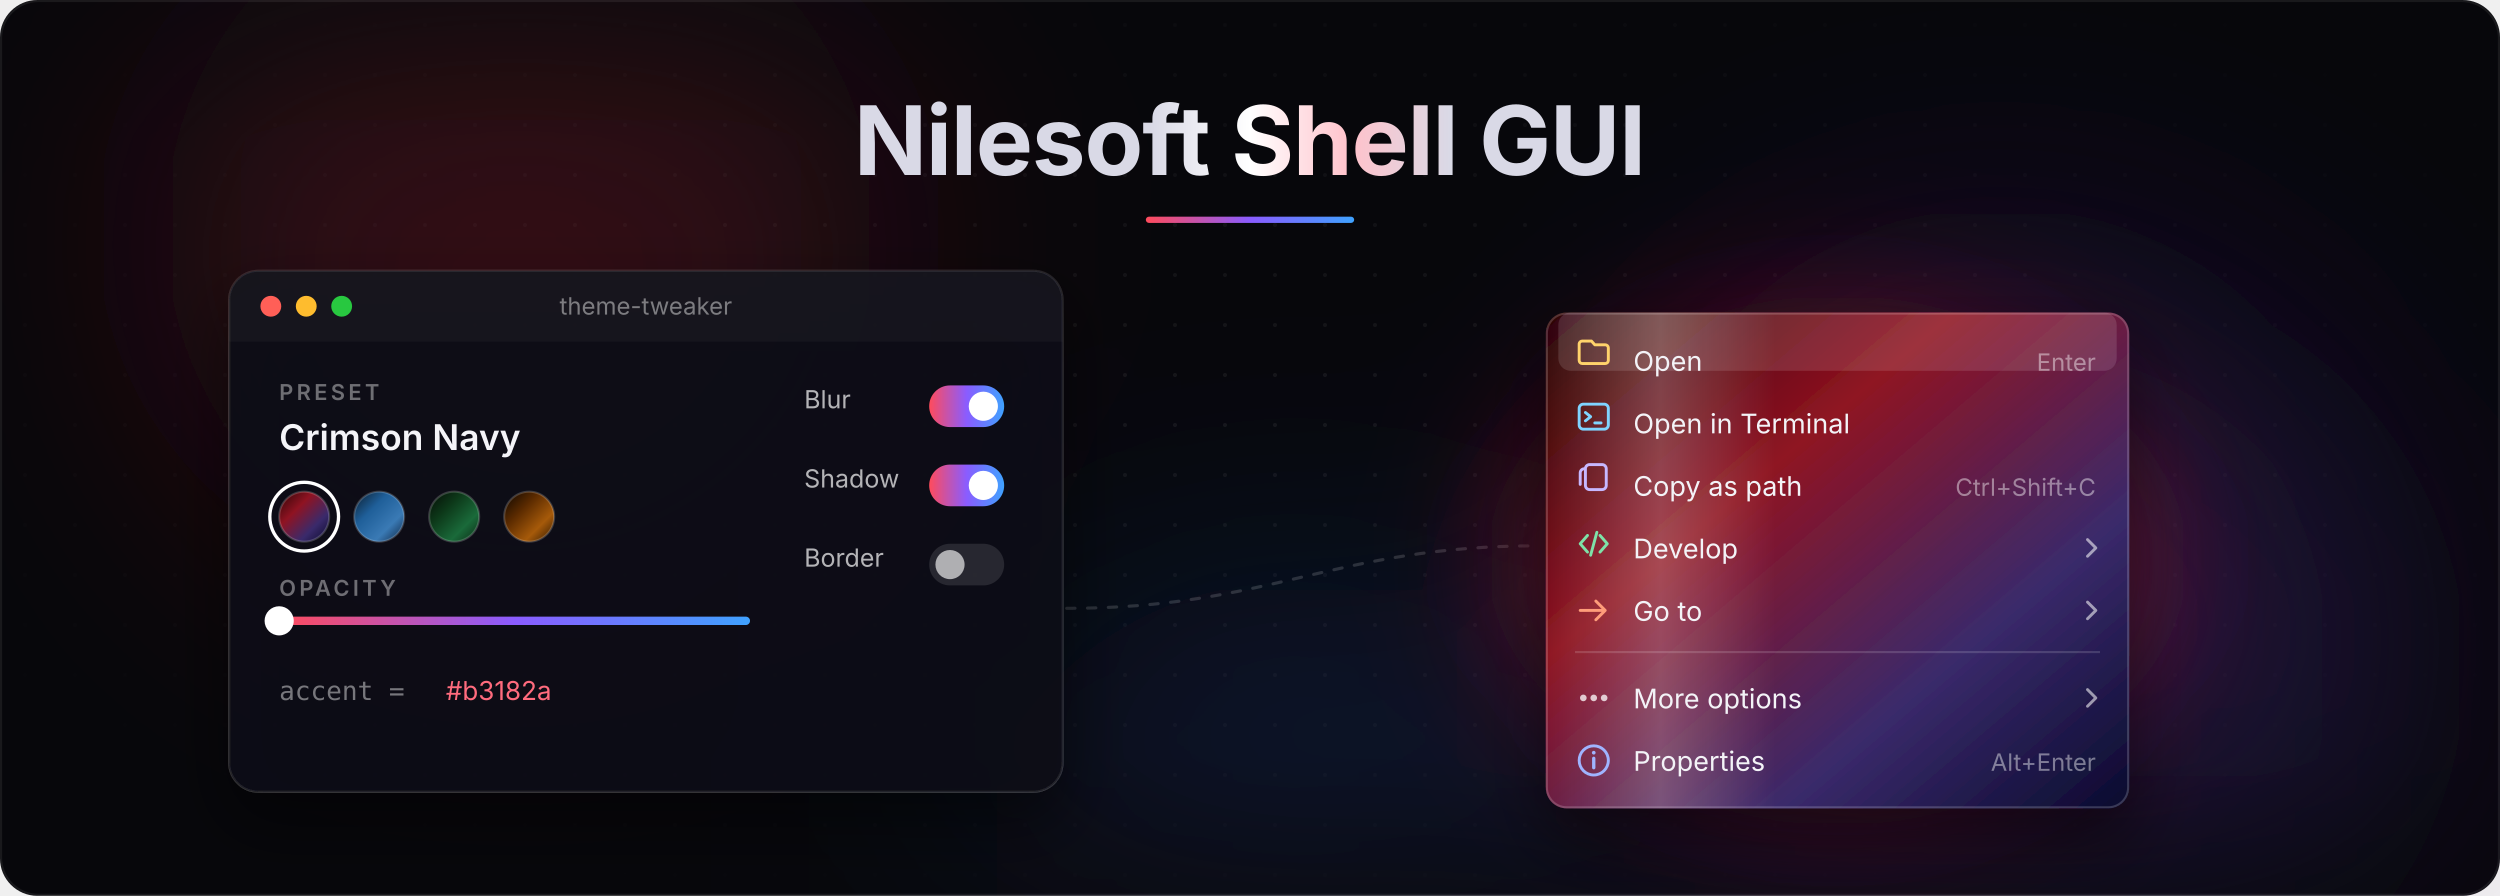
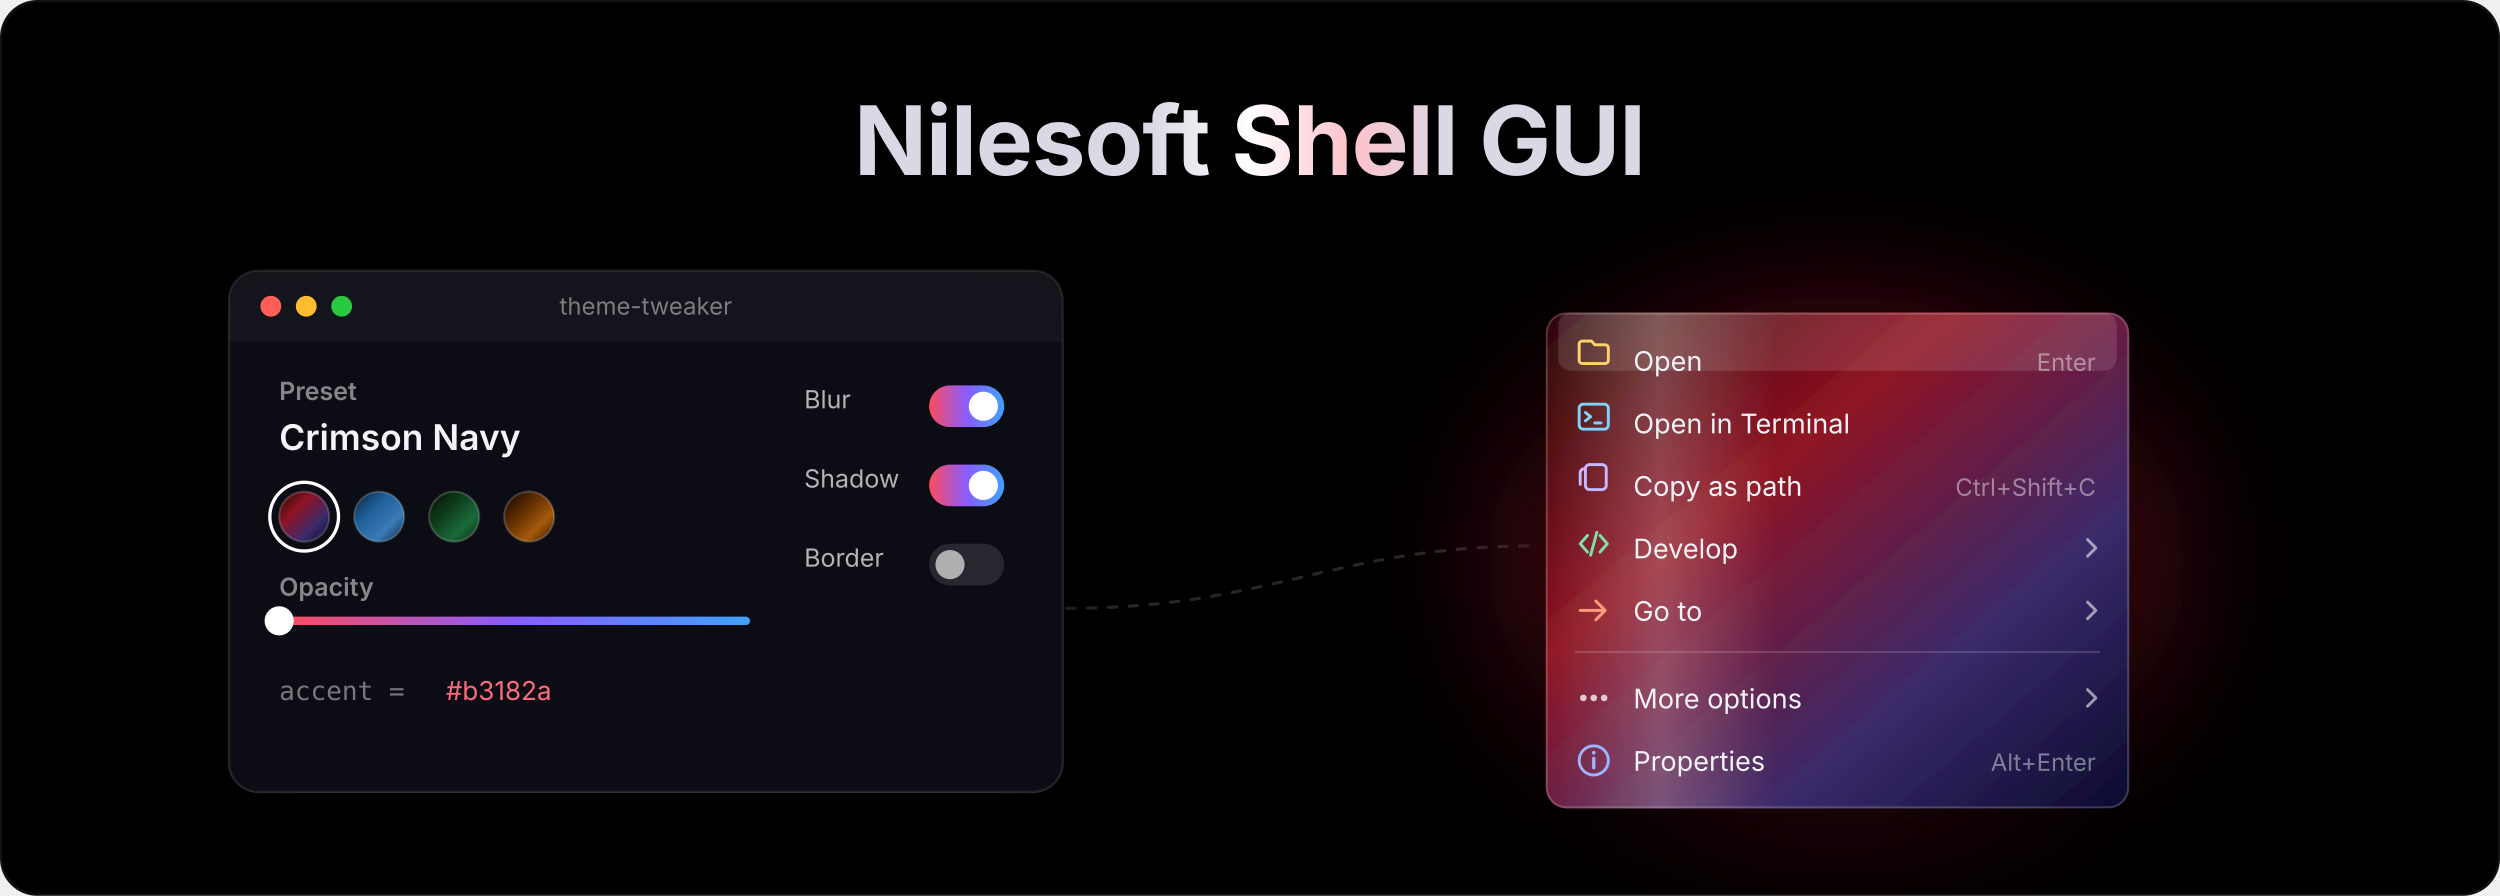
<svg xmlns="http://www.w3.org/2000/svg" xmlns:xlink="http://www.w3.org/1999/xlink" viewBox="0 0 1200 430" width="1200" height="430" role="img" aria-label="Nilesoft Shell GUI: pick a theme preset and the Windows context menu restyles live">
  <style>
    text { font-family: "Segoe UI Variable Display", "Segoe UI", Inter, system-ui, -apple-system, sans-serif; }
    .mono { font-family: "Cascadia Code", Consolas, ui-monospace, Menlo, monospace; }
    .ease { animation-timing-function: cubic-bezier(.65, 0, .35, 1); }

-     /* Ambient background */
-     .blob { animation: drift 18s ease-in-out infinite alternate; }
-     .blob.b2 { animation-duration: 23s; animation-direction: alternate-reverse; }
-     .blob.b3 { animation-duration: 27s; }
-     @keyframes drift { from { transform: translate(-40px, -10px); } to { transform: translate(60px, 25px); } }
    .flow-track { animation: dash 1.6s linear infinite; }
    @keyframes dash { to { stroke-dashoffset: -20; } }
-     .underline { transform-box: fill-box; transform-origin: center; animation: pulse 4s ease-in-out infinite; }
-     @keyframes pulse { 0%, 100% { transform: scaleX(.55); opacity: .7; } 50% { transform: scaleX(1); opacity: 1; } }

    /* 16s story: right-click opens the menu, then three preset clicks restyle it */
    .cursor { opacity: 0; animation: cursor 16s cubic-bezier(.65, 0, .35, 1) infinite both; }
    @keyframes cursor {
      0%   { transform: translate(1160px, 440px); opacity: 0; }
      3%   { opacity: 1; }
      8%, 10% { transform: translate(742px, 150px); }
      22%, 30% { transform: translate(182px, 248px); }
      46%, 55% { transform: translate(218px, 248px); }
      71%, 82% { transform: translate(254px, 248px); }
      91%  { transform: translate(70px, 440px); opacity: 1; }
      93%, 100% { transform: translate(70px, 440px); opacity: 0; }
    }
    .press { transform-box: fill-box; transform-origin: 0 0; animation: press 16s linear infinite both; }
    @keyframes press {
      0%, 8.6%, 10%, 24.4%, 26%, 49.4%, 51%, 74.4%, 76%, 100% { transform: scale(1); }
      9.2%, 25%, 50%, 75% { transform: scale(.8); }
    }
    .ripple { transform-box: fill-box; transform-origin: center; opacity: 0; animation: 16s ease-out infinite both; }
    .r0 { animation-name: r0; } .r1 { animation-name: r1; } .r2 { animation-name: r2; } .r3 { animation-name: r3; }
    @keyframes r0 { 0%, 9% { opacity: 0; transform: scale(.2); } 9.3% { opacity: .9; } 13%, 100% { opacity: 0; transform: scale(1.6); } }
    @keyframes r1 { 0%, 25% { opacity: 0; transform: scale(.2); } 25.3% { opacity: .9; } 29%, 100% { opacity: 0; transform: scale(1.6); } }
    @keyframes r2 { 0%, 50% { opacity: 0; transform: scale(.2); } 50.3% { opacity: .9; } 54%, 100% { opacity: 0; transform: scale(1.6); } }
    @keyframes r3 { 0%, 75% { opacity: 0; transform: scale(.2); } 75.3% { opacity: .9; } 79%, 100% { opacity: 0; transform: scale(1.6); } }

    /* Context menu */
    .menu { transform-box: fill-box; transform-origin: 0 0; animation: menu 16s cubic-bezier(.2, .8, .2, 1) infinite both; }
    @keyframes menu {
      0%, 9% { opacity: 0; transform: scale(.88); }
      12.5%, 93% { opacity: 1; transform: scale(1); }
      96.5%, 100% { opacity: 0; transform: scale(.96); }
    }
    .row { animation: row 16s cubic-bezier(.2, .8, .2, 1) infinite both; }
    @keyframes row {
      0%, 9.5% { opacity: 0; transform: translateX(-10px); }
      13.5%, 93% { opacity: 1; transform: translateX(0); }
      96%, 100% { opacity: 0; transform: translateX(0); }
    }
    .hover { animation: hover 16s cubic-bezier(.65, 0, .35, 1) infinite both; }
    @keyframes hover {
      0%, 14% { transform: translateY(9px); }
      20%, 26% { transform: translateY(39px); }
      32%, 38% { transform: translateY(69px); }
      44%, 50% { transform: translateY(99px); }
      57%, 63% { transform: translateY(129px); }
      69%, 75% { transform: translateY(171px); }
      81%, 100% { transform: translateY(201px); }
    }
    .sweep { animation: sweep 16s linear infinite both; }
    @keyframes sweep {
      0%, 30% { transform: translateX(-160px) skewX(-20deg); }
      34% { transform: translateX(420px) skewX(-20deg); }
      34.1%, 55% { transform: translateX(-160px) skewX(-20deg); }
      59% { transform: translateX(420px) skewX(-20deg); }
      59.1%, 80% { transform: translateX(-160px) skewX(-20deg); }
      84% { transform: translateX(420px) skewX(-20deg); }
      84.1%, 100% { transform: translateX(-160px) skewX(-20deg); }
    }

    /* Theme layers: B, C, D stack over A as each preset lands, reset while the menu is closed */
    .tB, .tC, .tD { opacity: 0; animation: 16s ease-in-out infinite both; }
    .tB { animation-name: tB; } .tC { animation-name: tC; } .tD { animation-name: tD; }
    @keyframes tB { 0%, 29.5% { opacity: 0; } 32%, 96.5% { opacity: 1; } 97.5%, 100% { opacity: 0; } }
    @keyframes tC { 0%, 54.5% { opacity: 0; } 57%, 96.5% { opacity: 1; } 97.5%, 100% { opacity: 0; } }
    @keyframes tD { 0%, 79.5% { opacity: 0; } 82%, 96.5% { opacity: 1; } 97.5%, 100% { opacity: 0; } }
    /* GUI labels switch the moment a swatch is clicked */
    .gA, .gB, .gC, .gD { opacity: 0; animation: 16s ease-in-out infinite both; }
    .gA { opacity: 1; animation-name: gA; } .gB { animation-name: gB; } .gC { animation-name: gC; } .gD { animation-name: gD; }
    @keyframes gA { 0%, 25% { opacity: 1; } 26%, 97% { opacity: 0; } 98.5%, 100% { opacity: 1; } }
    @keyframes gB { 0%, 25% { opacity: 0; } 26%, 50% { opacity: 1; } 51%, 100% { opacity: 0; } }
    @keyframes gC { 0%, 50% { opacity: 0; } 51%, 75% { opacity: 1; } 76%, 100% { opacity: 0; } }
    @keyframes gD { 0%, 75% { opacity: 0; } 76%, 97% { opacity: 1; } 98.5%, 100% { opacity: 0; } }
    .ring { animation: ring 16s cubic-bezier(.34, 1.56, .64, 1) infinite both; }
    @keyframes ring {
      0%, 25% { transform: translateX(0); } 27%, 50% { transform: translateX(36px); }
      52%, 75% { transform: translateX(72px); } 77%, 97% { transform: translateX(108px); }
      99%, 100% { transform: translateX(0); }
    }
    .knob { animation: knob 16s cubic-bezier(.65, 0, .35, 1) infinite both; }
    @keyframes knob {
      0%, 25% { transform: translateX(146px); } 29%, 50% { transform: translateX(96px); }
      54%, 75% { transform: translateX(186px); } 79%, 97% { transform: translateX(126px); }
      100% { transform: translateX(146px); }
    }
    .fill { transform-box: fill-box; transform-origin: 0 0; animation: fill 16s cubic-bezier(.65, 0, .35, 1) infinite both; }
    @keyframes fill {
      0%, 25% { transform: scaleX(.646); } 29%, 50% { transform: scaleX(.425); }
      54%, 75% { transform: scaleX(.823); } 79%, 97% { transform: scaleX(.558); }
      100% { transform: scaleX(.646); }
    }
    .saved { opacity: 0; animation: saved 16s ease-in-out infinite both; }
    @keyframes saved {
      0%, 25.5% { opacity: 0; } 27%, 35% { opacity: 1; } 37%, 50.5% { opacity: 0; } 52%, 60% { opacity: 1; }
      62%, 75.5% { opacity: 0; } 77%, 85% { opacity: 1; } 87%, 100% { opacity: 0; }
    }
    .pill { opacity: 0; animation: pill 16s linear infinite both; }
    @keyframes pill {
      0%, 25% { opacity: 0; } 26%, 29% { opacity: 1; } 30%, 50% { opacity: 0; } 51%, 54% { opacity: 1; }
      55%, 75% { opacity: 0; } 76%, 79% { opacity: 1; } 80%, 100% { opacity: 0; }
    }

    @media (prefers-reduced-motion: reduce) {
      * { animation: none !important; }
      .menu, .row { opacity: 1; }
      .knob { transform: translateX(146px); }
      .fill { transform: scaleX(.646); }
    }
  </style>
  <defs>
-     <filter id="blur-xl" x="-50%" y="-50%" width="200%" height="200%">
-       <feGaussianBlur stdDeviation="70" />
-     </filter>
    <filter id="blur-lg" x="-50%" y="-50%" width="200%" height="200%">
      <feGaussianBlur stdDeviation="38" />
    </filter>
    <filter id="shadow" x="-20%" y="-20%" width="140%" height="150%">
      <feDropShadow dx="0" dy="14" stdDeviation="16" flood-color="#000" flood-opacity=".55" />
    </filter>
-     <pattern id="dots" width="24" height="24" patternUnits="userSpaceOnUse">
-       <circle cx="12" cy="12" r="1" fill="#fff" />
-     </pattern>
-     <radialGradient id="fade" cx="50%" cy="45%" r="60%">
-       <stop offset="0" stop-color="#fff" stop-opacity=".9" />
-       <stop offset="1" stop-color="#fff" stop-opacity="0" />
-     </radialGradient>
-     <mask id="dot-mask">
-       <rect width="1200" height="430" fill="url(#fade)" />
-     </mask>
    <linearGradient id="title" x1="300" y1="0" x2="900" y2="0" gradientUnits="userSpaceOnUse" spreadMethod="reflect">
      <stop offset="0" stop-color="#d9d9e6" />
      <stop offset=".42" stop-color="#d9d9e6" />
      <stop offset=".5" stop-color="#ffffff" />
      <stop offset=".58" stop-color="#ffc2cb" />
      <stop offset=".66" stop-color="#d9d9e6" />
      <stop offset="1" stop-color="#d9d9e6" />
      <animateTransform attributeName="gradientTransform" type="translate" from="-700 0" to="700 0" dur="5s" repeatCount="indefinite" />
    </linearGradient>
    <linearGradient id="accent" x1="0" x2="1">
      <stop offset="0" stop-color="#ff4b5c" />
      <stop offset=".5" stop-color="#8a5cff" />
      <stop offset="1" stop-color="#3fa2ff" />
    </linearGradient>
    <linearGradient id="mA" x1="0" y1="0" x2="1" y2="1">
      <stop offset="0" stop-color="#2a0505" />
      <stop offset=".35" stop-color="#8f1322" />
      <stop offset=".7" stop-color="#3a2a6b" />
      <stop offset="1" stop-color="#0a0a2e" />
    </linearGradient>
    <linearGradient id="mB" x1="0" y1="0" x2="1" y2="1">
      <stop offset="0" stop-color="#0a1a2a" />
      <stop offset=".35" stop-color="#1f5f99" />
      <stop offset=".7" stop-color="#3a7ab5" />
      <stop offset="1" stop-color="#0c2340" />
    </linearGradient>
    <linearGradient id="mC" x1="0" y1="0" x2="1" y2="1">
      <stop offset="0" stop-color="#050a05" />
      <stop offset=".35" stop-color="#0d3a1a" />
      <stop offset=".7" stop-color="#1a6a3a" />
      <stop offset="1" stop-color="#0a2a14" />
    </linearGradient>
    <linearGradient id="mD" x1="0" y1="0" x2="1" y2="1">
      <stop offset="0" stop-color="#0a0500" />
      <stop offset=".35" stop-color="#5a2a00" />
      <stop offset=".7" stop-color="#a65a0a" />
      <stop offset="1" stop-color="#2a1500" />
    </linearGradient>
    <linearGradient id="sweepGrad" x1="0" x2="1">
      <stop offset="0" stop-color="#fff" stop-opacity="0" />
      <stop offset=".5" stop-color="#fff" stop-opacity=".22" />
      <stop offset="1" stop-color="#fff" stop-opacity="0" />
    </linearGradient>
    <clipPath id="menuClip">
      <rect width="280" height="238" rx="10" />
    </clipPath>
    <path id="flow" d="M512 292 C 610 292 640 262 738 262" />
  </defs>
-   <rect width="1200" height="430" rx="18" fill="#07070b" />
-   <g filter="url(#blur-xl)">
-     <circle class="blob" cx="250" cy="110" r="170" fill="#b3182a" opacity=".26" />
-     <circle class="blob b2" cx="960" cy="320" r="190" fill="#4b2fa0" opacity=".32" />
-     <circle class="blob b3" cx="620" cy="440" r="160" fill="#1f5fd0" opacity=".2" />
-   </g>
-   <rect width="1200" height="430" fill="url(#dots)" opacity=".07" mask="url(#dot-mask)" />
+   <rect width="1200" height="430" rx="18" fill="#000" />
  <rect x=".5" y=".5" width="1199" height="429" rx="18" fill="none" stroke="#ffffff12" />
  <text x="600" y="84" text-anchor="middle" font-size="46" font-weight="700" letter-spacing="-.5" fill="url(#title)">Nilesoft Shell GUI</text>
-   <rect class="underline" x="550" y="104" width="100" height="3" rx="1.5" fill="url(#accent)" />
  <use xlink:href="#flow" class="flow-track" fill="none" stroke="#ffffff26" stroke-width="1.5" stroke-dasharray="4 6" stroke-linecap="round" />
  <g class="pill">
    <animateMotion dur="16s" repeatCount="indefinite" calcMode="linear" keyPoints="0;0;1;1;0;1;1;0;1;1" keyTimes="0;.25;.3;.5;.5;.55;.75;.75;.8;1">
      <mpath xlink:href="#flow" />
    </animateMotion>
    <rect x="-40" y="-12" width="80" height="24" rx="12" fill="#14141f" stroke="#ffffff40" />
    <text class="mono" x="0" y="4" text-anchor="middle" font-size="11" fill="#e6e6f0">theme.nss</text>
  </g>
  <g transform="translate(110 130)">
    <rect width="400" height="250" rx="14" fill="#0e0e16" fill-opacity=".92" stroke="#ffffff17" filter="url(#shadow)" />
    <path d="M0 14a14 14 0 0 1 14-14h372a14 14 0 0 1 14 14v20H0z" fill="#ffffff08" />
    <circle cx="20" cy="17" r="5" fill="#ff5f57" />
    <circle cx="37" cy="17" r="5" fill="#febc2e" />
    <circle cx="54" cy="17" r="5" fill="#28c840" />
    <text x="200" y="21" text-anchor="middle" font-size="11.5" fill="#ffffff70">theme-tweaker</text>
-     <text x="24" y="62" font-size="10.5" font-weight="600" letter-spacing="1.6" fill="#ffffff66">PRESET</text>
+     <text x="24" y="62" font-size="12" font-weight="600" fill="#ffffff80">Preset</text>
    <g font-size="17" font-weight="600" fill="#f4f4f8">
      <text class="gA" x="24" y="86">Crimson Navy</text>
      <text class="gB" x="24" y="86">Light Blue</text>
      <text class="gC" x="24" y="86">Forest</text>
      <text class="gD" x="24" y="86">Amber Glow</text>
    </g>
    <circle cx="36" cy="118" r="12" fill="url(#mA)" stroke="#ffffff30" />
    <circle cx="72" cy="118" r="12" fill="url(#mB)" stroke="#ffffff30" />
    <circle cx="108" cy="118" r="12" fill="url(#mC)" stroke="#ffffff30" />
    <circle cx="144" cy="118" r="12" fill="url(#mD)" stroke="#ffffff30" />
    <circle class="ring" cx="36" cy="118" r="16.5" fill="none" stroke="#fff" stroke-width="1.6" />
-     <text x="24" y="156" font-size="10.5" font-weight="600" letter-spacing="1.6" fill="#ffffff66">OPACITY</text>
+     <text x="24" y="156" font-size="12" font-weight="600" fill="#ffffff80">Opacity</text>
    <rect x="24" y="166" width="226" height="4" rx="2" fill="#ffffff18" />
    <rect class="fill" x="24" y="166" width="226" height="4" rx="2" fill="url(#accent)" />
    <circle class="knob" cx="24" cy="168" r="7" fill="#fff" />
    <text class="mono" x="24" y="206" font-size="12.5" fill="#ffffff70">accent =</text>
    <g class="mono" font-size="12.5">
      <text class="gA" x="104" y="206" fill="#ff6b7d">#b3182a</text>
      <text class="gB" x="104" y="206" fill="#7fb8f0">#3a7ab5</text>
      <text class="gC" x="104" y="206" fill="#5fd38a">#1a6a3a</text>
      <text class="gD" x="104" y="206" fill="#ffb35c">#a65a0a</text>
    </g>
    <text class="saved" x="24" y="232" font-size="11.5" fill="#7ee2a8">✓ written to theme.nss</text>
    <g font-size="12" fill="#ffffffb0">
      <text x="276" y="66">Blur</text>
      <rect x="336" y="55" width="36" height="20" rx="10" fill="url(#accent)" />
      <circle cx="362" cy="65" r="7" fill="#fff" />
      <text x="276" y="104">Shadow</text>
      <rect x="336" y="93" width="36" height="20" rx="10" fill="url(#accent)" />
      <circle cx="362" cy="103" r="7" fill="#fff" />
      <text x="276" y="142">Border</text>
      <rect x="336" y="131" width="36" height="20" rx="10" fill="#ffffff1c" />
      <circle cx="346" cy="141" r="7" fill="#ffffffa0" />
    </g>
  </g>
  <g transform="translate(742 150)">
    <g class="menu">
      <g filter="url(#blur-lg)" opacity=".6">
        <ellipse cx="140" cy="119" rx="150" ry="110" fill="#b3182a" />
        <ellipse class="tB" cx="140" cy="119" rx="150" ry="110" fill="#3a7ab5" />
        <ellipse class="tC" cx="140" cy="119" rx="150" ry="110" fill="#1f8a4a" />
        <ellipse class="tD" cx="140" cy="119" rx="150" ry="110" fill="#c66a10" />
      </g>
      <g filter="url(#shadow)">
        <rect width="280" height="238" rx="10" fill="url(#mA)" />
      </g>
      <rect class="tB" width="280" height="238" rx="10" fill="url(#mB)" />
      <rect class="tC" width="280" height="238" rx="10" fill="url(#mC)" />
      <rect class="tD" width="280" height="238" rx="10" fill="url(#mD)" />
      <g clip-path="url(#menuClip)">
        <rect class="sweep" x="0" y="-20" width="110" height="280" fill="url(#sweepGrad)" />
      </g>
      <rect x=".5" y=".5" width="279" height="237" rx="9.5" fill="none" stroke="#ffffff2e" />
      <rect class="hover" x="6" y="0" width="268" height="28" rx="6" fill="#ffffff1f" />
      <g font-size="13" fill="#f3f3f7" stroke-linecap="round" stroke-linejoin="round">
        <g class="row" style="animation-delay:0s">
          <path d="M16 16.5v6.5a1.5 1.5 0 0 0 1.5 1.5h11a1.5 1.5 0 0 0 1.5-1.5v-6a1.5 1.5 0 0 0-1.5-1.5h-5l-1.6-1.8h-4.4A1.5 1.5 0 0 0 16 15z" fill="none" stroke="#ffd36b" stroke-width="1.4" />
          <text x="42" y="28">Open</text>
          <text x="264" y="28" text-anchor="end" font-size="11.5" fill="#ffffff70">Enter</text>
        </g>
        <g class="row" style="animation-delay:.06s">
          <rect x="16" y="44" width="14" height="12" rx="2" fill="none" stroke="#7fd4ff" stroke-width="1.4" />
          <path d="M19 48l2.5 2-2.5 2M23.5 53h3" fill="none" stroke="#7fd4ff" stroke-width="1.4" />
          <text x="42" y="58">Open in Terminal</text>
        </g>
        <g class="row" style="animation-delay:.12s">
          <rect x="19" y="73" width="10" height="12" rx="2" fill="none" stroke="#c7b8ff" stroke-width="1.4" />
          <path d="M16.5 82.5V77a2 2 0 0 1 2-2" fill="none" stroke="#c7b8ff" stroke-width="1.4" />
          <text x="42" y="88">Copy as path</text>
          <text x="264" y="88" text-anchor="end" font-size="11.5" fill="#ffffff70">Ctrl+Shift+C</text>
        </g>
        <g class="row" style="animation-delay:.18s">
          <path d="M20 107l-3.5 4 3.5 4M26 107l3.5 4-3.5 4M24.5 105.5l-3 11" fill="none" stroke="#7ee2a8" stroke-width="1.4" />
          <text x="42" y="118">Develop</text>
          <path d="M260 109l4 4-4 4" fill="none" stroke="#ffffff90" stroke-width="1.4" />
        </g>
        <g class="row" style="animation-delay:.24s">
          <path d="M16.5 143h12M24 138.5l4.5 4.5-4.5 4.5" fill="none" stroke="#ff9d7a" stroke-width="1.4" />
          <text x="42" y="148">Go to</text>
          <path d="M260 139l4 4-4 4" fill="none" stroke="#ffffff90" stroke-width="1.4" />
        </g>
        <rect class="row" style="animation-delay:.3s" x="14" y="162.5" width="252" height="1" fill="#ffffff26" />
        <g class="row" style="animation-delay:.36s">
          <circle cx="18" cy="185" r="1.6" fill="#ffffffc0" />
          <circle cx="23" cy="185" r="1.6" fill="#ffffffc0" />
          <circle cx="28" cy="185" r="1.6" fill="#ffffffc0" />
          <text x="42" y="190">More options</text>
          <path d="M260 181l4 4-4 4" fill="none" stroke="#ffffff90" stroke-width="1.4" />
        </g>
        <g class="row" style="animation-delay:.42s">
          <circle cx="23" cy="215" r="7" fill="none" stroke="#9fb4ff" stroke-width="1.4" />
          <path d="M23 214v4.5" fill="none" stroke="#9fb4ff" stroke-width="1.6" />
          <circle cx="23" cy="211.3" r=".9" fill="#9fb4ff" />
          <text x="42" y="220">Properties</text>
          <text x="264" y="220" text-anchor="end" font-size="11.5" fill="#ffffff70">Alt+Enter</text>
        </g>
      </g>
    </g>
  </g>
  <circle class="ripple r0" cx="742" cy="150" r="16" fill="none" stroke="#fff" stroke-width="2" />
  <circle class="ripple r1" cx="182" cy="248" r="16" fill="none" stroke="#fff" stroke-width="2" />
  <circle class="ripple r2" cx="218" cy="248" r="16" fill="none" stroke="#fff" stroke-width="2" />
  <circle class="ripple r3" cx="254" cy="248" r="16" fill="none" stroke="#fff" stroke-width="2" />
  <g class="cursor">
    <g class="press">
      <path d="M0 0v21.5l5.4-5 3.7 8.1 3.4-1.5-3.6-7.9h7.2z" fill="#fff" stroke="#111" stroke-width="1.3" stroke-linejoin="round" />
    </g>
  </g>
</svg>
